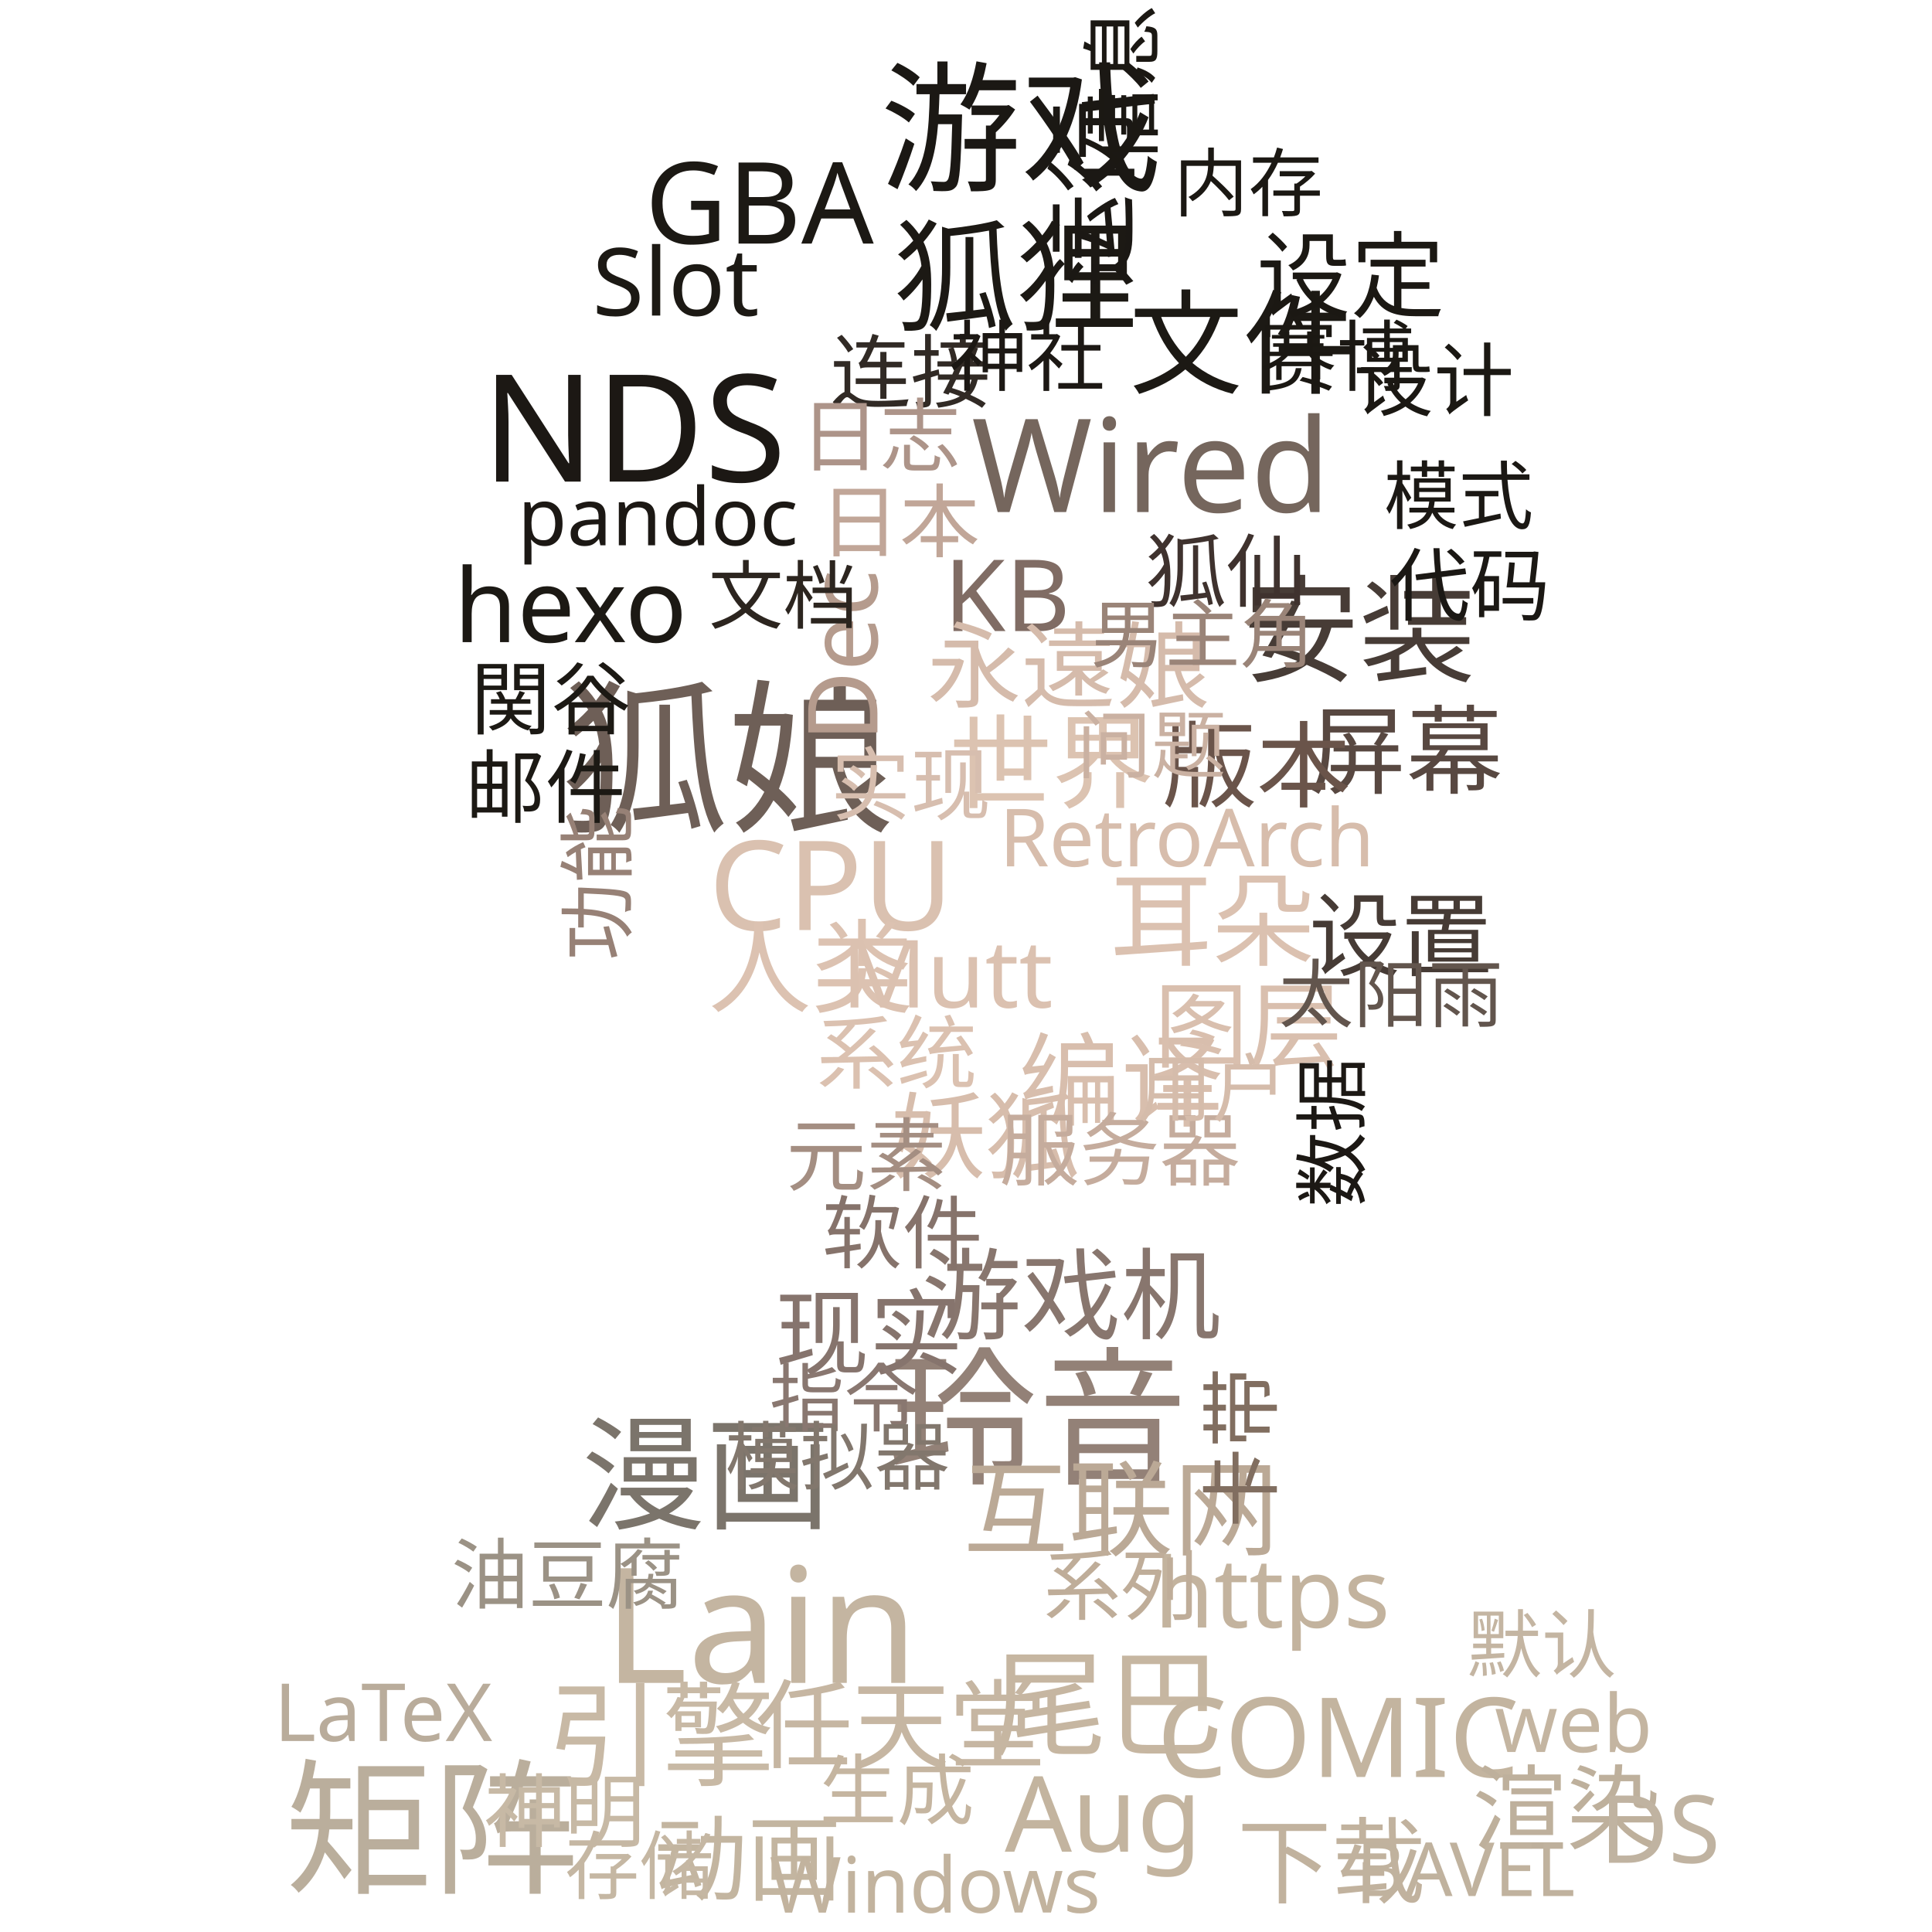
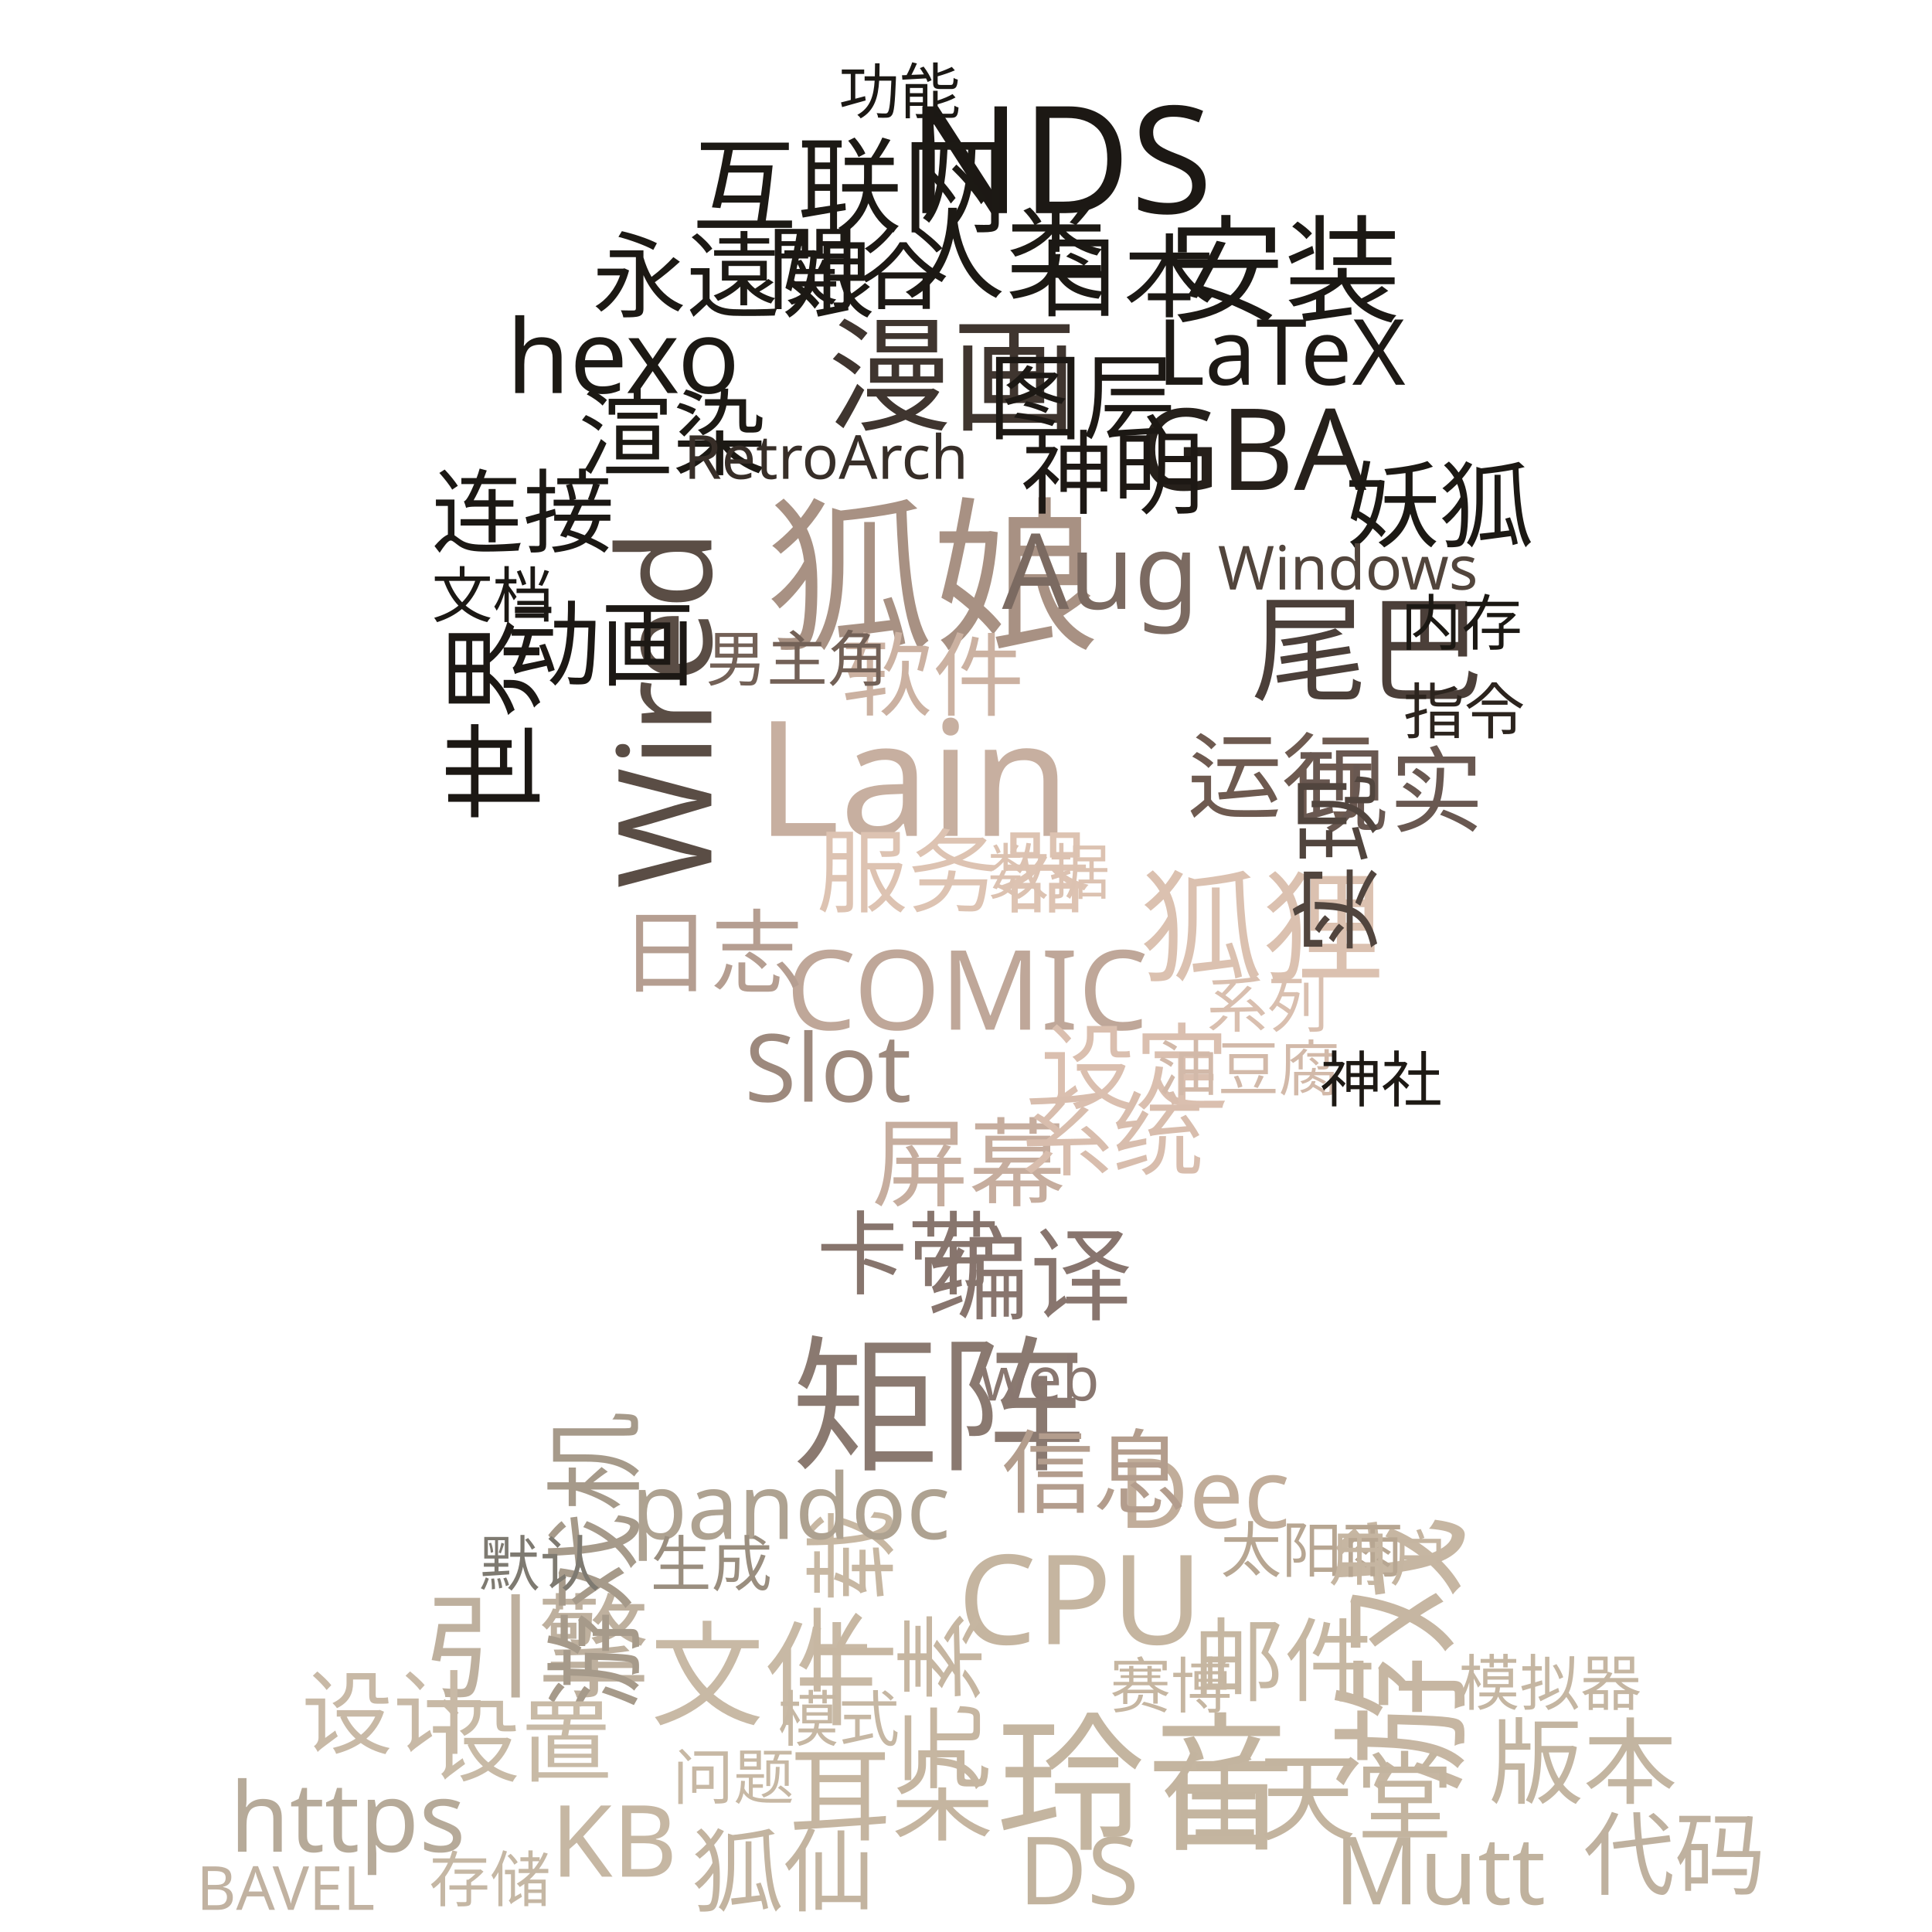
<svg xmlns="http://www.w3.org/2000/svg" width="698" height="698">
  <style>text{font-family:'Droid Sans Mono';font-weight:normal;font-style:normal;}</style>
-   <text transform="translate(203,296)" font-size="60" style="fill:rgb(110, 95, 87)">狐娘</text>
-   <text transform="translate(218,608)" font-size="58" style="fill:rgb(196, 181, 161)">Lain</text>
-   <text transform="translate(174,174)" font-size="54" style="fill:rgb(28, 24, 20)">NDS</text>
-   <text transform="translate(321,532)" font-size="54" style="fill:rgb(147, 129, 119)">玲音</text>
-   <text transform="translate(103,680)" font-size="53" style="fill:rgb(186, 174, 156)">矩阵</text>
-   <text transform="translate(318,65)" font-size="51" style="fill:rgb(27, 24, 20)">游戏</text>
-   <text transform="translate(351,185)" font-size="47" style="fill:rgb(117, 102, 93)">Wired</text>
-   <text transform="translate(210,549)" font-size="45" style="fill:rgb(123, 116, 107)">漫画</text>
-   <text transform="translate(256,336)" font-size="45" style="fill:rgb(218, 193, 176)">CPU</text>
-   <text transform="translate(323,116)" font-size="44" style="fill:rgb(28, 25, 20)">狐狸</text>
-   <text transform="translate(358,631)" font-size="42" style="fill:rgb(198, 182, 161)">尾巴</text>
-   <text transform="translate(449,243)" font-size="42" style="fill:rgb(71, 60, 54)">安装</text>
-   <text transform="translate(408,139)" font-size="41" style="fill:rgb(28, 25, 20)">文件</text>
-   <text transform="translate(198,642)" font-size="41" style="fill:rgb(200, 185, 165)">引擎</text>
-   <text transform="translate(233,88)" font-size="41" style="fill:rgb(28, 25, 20)">GBA</text>
-   <text transform="translate(418,642)" font-size="40" style="fill:rgb(195, 180, 159)">COMIC</text>
-   <text transform="translate(363,669)" font-size="38" style="fill:rgb(195, 180, 159)">Aug</text>
-   <text transform="translate(348,559)" font-size="38" style="fill:rgb(187, 169, 150)">互联网</text>
-   <text transform="translate(343,289)" font-size="37" style="fill:rgb(220, 195, 177)">世界</text>
-   <text transform="translate(368,404)" font-size="37" style="fill:rgb(216, 190, 173)">编译</text>
-   <text transform="translate(256,363)" font-size="37" style="fill:rgb(220, 194, 177)">人类</text>
-   <text transform="translate(401,346)" font-size="37" style="fill:rgb(219, 193, 176)">耳朵</text>
-   <text transform="translate(164,232)" font-size="37" style="fill:rgb(28, 25, 20)">hexo</text>
-   <text transform="translate(341,228)" font-size="36" style="fill:rgb(128, 108, 100)">KB</text>
-   <text transform="translate(333,481)" font-size="36" style="fill:rgb(136, 118, 110)">游戏机</text>
-   <text transform="translate(473,284)" font-size="35" style="fill:rgb(88, 72, 65)">屏幕</text>
-   <text transform="translate(417,588)" font-size="35" style="fill:rgb(195, 179, 158)">https</text>
-   <text transform="translate(273,636)" font-size="35" style="fill:rgb(198, 182, 162)">任天堂</text>
-   <text transform="translate(317,268) rotate(-90)" font-size="35" style="fill:rgb(181, 155, 141)">Dec</text>
-   <text transform="translate(420,289)" font-size="34" style="fill:rgb(106, 84, 74)">版本</text>
-   <text transform="translate(407,104) rotate(-90)" font-size="34" style="fill:rgb(27, 24, 20)">运行</text>
-   <text transform="translate(447,685)" font-size="34" style="fill:rgb(193, 178, 158)">下载</text>
-   <text transform="translate(532,666)" font-size="34" style="fill:rgb(190, 176, 156)">渲染</text>
-   <text transform="translate(280,494)" font-size="34" style="fill:rgb(134, 116, 109)">现实</text>
-   <text transform="translate(236,684)" font-size="34" style="fill:rgb(195, 181, 160)">动画</text>
-   <text transform="translate(335,253)" font-size="34" style="fill:rgb(213, 187, 171)">永遠娘</text>
-   <text transform="translate(417,383)" font-size="34" style="fill:rgb(217, 191, 174)">图层</text>
-   <text transform="translate(578,673)" font-size="34" style="fill:rgb(192, 179, 161)">DS</text>
-   <text transform="translate(322,423)" font-size="34" style="fill:rgb(215, 189, 172)">妖狐</text>
-   <text transform="translate(454,112)" font-size="34" style="fill:rgb(27, 24, 19)">设定</text>
-   <text transform="translate(214,114)" font-size="34" style="fill:rgb(28, 25, 20)">Slot</text>
-   <text transform="translate(304,364)" font-size="34" style="fill:rgb(219, 193, 176)">Mutt</text>
-   <text transform="translate(473,350)" font-size="33" style="fill:rgb(70, 59, 53)">设置</text>
-   <text transform="translate(187,197)" font-size="29" style="fill:rgb(28, 24, 20)">pandoc</text>
-   <text transform="translate(300,145)" font-size="29" style="fill:rgb(49, 42, 37)">连接</text>
-   <text transform="translate(361,426)" font-size="29" style="fill:rgb(197, 172, 157)">服务器</text>
-   <text transform="translate(175,665)" font-size="29" style="fill:rgb(199, 185, 165)">神明</text>
-   <text transform="translate(502,222)" font-size="29" style="fill:rgb(27, 24, 20)">代码</text>
-   <text transform="translate(414,217)" font-size="29" style="fill:rgb(63, 50, 46)">狐仙</text>
-   <text transform="translate(99,629)" font-size="29" style="fill:rgb(185, 172, 155)">LaTeX</text>
-   <text transform="translate(289,168)" font-size="29" style="fill:rgb(173, 148, 137)">日志</text>
-   <text transform="translate(296,199)" font-size="29" style="fill:rgb(193, 166, 152)">日本</text>
-   <text transform="translate(284,428)" font-size="29" style="fill:rgb(164, 142, 130)">元素</text>
-   <text transform="translate(300,294)" font-size="29" style="fill:rgb(215, 190, 175)">实现</text>
-   <text transform="translate(170,263)" font-size="29" style="fill:rgb(28, 25, 20)">関谷</text>
-   <text transform="translate(489,148)" font-size="29" style="fill:rgb(27, 24, 19)">设计</text>
-   <text transform="translate(295,391)" font-size="29" style="fill:rgb(219, 193, 176)">系统</text>
-   <text transform="translate(416,60) rotate(-90)" font-size="29" style="fill:rgb(27, 24, 19)">信息</text>
-   <text transform="translate(459,552) rotate(-90)" font-size="29" style="fill:rgb(129, 110, 96)">卡带</text>
-   <text transform="translate(168,295)" font-size="29" style="fill:rgb(28, 25, 20)">邮件</text>
-   <text transform="translate(297,456)" font-size="29" style="fill:rgb(134, 115, 107)">软件</text>
-   <text transform="translate(361,313)" font-size="29" style="fill:rgb(215, 189, 172)">RetroArch</text>
-   <text transform="translate(540,633)" font-size="29" style="fill:rgb(196, 181, 161)">web</text>
-   <text transform="translate(278,691)" font-size="28" style="fill:rgb(194, 179, 158)">Windows</text>
-   <text transform="translate(296,657)" font-size="28" style="fill:rgb(197, 181, 160)">生成</text>
-   <text transform="translate(226,347) rotate(-90)" font-size="28" style="fill:rgb(151, 129, 118)">功能</text>
-   <text transform="translate(163,579)" font-size="28" style="fill:rgb(155, 146, 133)">油豆腐</text>
-   <text transform="translate(455,139)" font-size="28" style="fill:rgb(27, 24, 19)">赛博</text>
-   <text transform="translate(377,583)" font-size="28" style="fill:rgb(191, 173, 153)">系列</text>
-   <text transform="translate(343,139)" font-size="28" style="fill:rgb(28, 24, 20)">神社</text>
-   <text transform="translate(500,189)" font-size="27" style="fill:rgb(27, 24, 20)">模式</text>
-   <text transform="translate(462,369)" font-size="27" style="fill:rgb(98, 85, 77)">太阳雨</text>
-   <text transform="translate(278,515)" font-size="27" style="fill:rgb(137, 119, 112)">指令</text>
-   <text transform="translate(490,685)" font-size="27" style="fill:rgb(192, 178, 158)">BAVEL</text>
-   <text transform="translate(262,536)" font-size="27" style="fill:rgb(130, 119, 109)">模拟器</text>
-   <text transform="translate(491,436) rotate(-90)" font-size="27" style="fill:rgb(28, 24, 20)">数据</text>
-   <text transform="translate(389,279)" font-size="27" style="fill:rgb(202, 177, 162)">问题</text>
-   <text transform="translate(394,239)" font-size="27" style="fill:rgb(154, 132, 120)">男主角</text>
-   <text transform="translate(204,684)" font-size="27" style="fill:rgb(197, 183, 163)">存储</text>
-   <text transform="translate(256,225)" font-size="27" style="fill:rgb(44, 37, 31)">文档</text>
-   <text transform="translate(424,76)" font-size="27" style="fill:rgb(27, 24, 19)">内存</text>
-   <text transform="translate(411,403)" font-size="27" style="fill:rgb(213, 188, 171)">用户</text>
-   <text transform="translate(530,604)" font-size="27" style="fill:rgb(196, 181, 162)">默认</text>
+   <text transform="translate(277,230)" font-size="60" style="fill:rgb(168, 145, 131)">狐娘</text>
+   <text transform="translate(273,302)" font-size="58" style="fill:rgb(199, 175, 160)">Lain</text>
+   <text transform="translate(328,77)" font-size="54" style="fill:rgb(28, 24, 20)">NDS</text>
+   <text transform="translate(360,664)" font-size="54" style="fill:rgb(196, 181, 160)">玲音</text>
+   <text transform="translate(286,527)" font-size="53" style="fill:rgb(138, 121, 112)">矩阵</text>
+   <text transform="translate(525,649) rotate(-90)" font-size="51" style="fill:rgb(198, 182, 162)">游戏</text>
+   <text transform="translate(257,321) rotate(-90)" font-size="47" style="fill:rgb(90, 77, 69)">Wired</text>
+   <text transform="translate(299,152)" font-size="45" style="fill:rgb(63, 53, 47)">漫画</text>
+   <text transform="translate(346,594)" font-size="45" style="fill:rgb(197, 181, 160)">CPU</text>
+   <text transform="translate(412,351)" font-size="44" style="fill:rgb(219, 193, 176)">狐狸</text>
+   <text transform="translate(452,250)" font-size="42" style="fill:rgb(75, 63, 57)">尾巴</text>
+   <text transform="translate(422,113)" font-size="42" style="fill:rgb(27, 24, 20)">安装</text>
+   <text transform="translate(235,620)" font-size="41" style="fill:rgb(200, 185, 165)">文件</text>
+   <text transform="translate(153,610)" font-size="41" style="fill:rgb(190, 176, 158)">引擎</text>
+   <text transform="translate(411,177)" font-size="41" style="fill:rgb(38, 32, 27)">GBA</text>
+   <text transform="translate(284,372)" font-size="40" style="fill:rgb(191, 167, 153)">COMIC</text>
+   <text transform="translate(362,220)" font-size="38" style="fill:rgb(123, 106, 97)">Aug</text>
+   <text transform="translate(250,81)" font-size="38" style="fill:rgb(28, 25, 20)">互联网</text>
+   <text transform="translate(192,297) rotate(-90)" font-size="37" style="fill:rgb(28, 24, 20)">世界</text>
+   <text transform="translate(335,474)" font-size="37" style="fill:rgb(136, 117, 110)">编译</text>
+   <text transform="translate(326,105)" font-size="37" style="fill:rgb(28, 25, 20)">人类</text>
+   <text transform="translate(285,662)" font-size="37" style="fill:rgb(197, 181, 160)">耳朵</text>
+   <text transform="translate(183,142)" font-size="37" style="fill:rgb(28, 25, 20)">hexo</text>
+   <text transform="translate(199,678)" font-size="36" style="fill:rgb(198, 183, 163)">KB</text>
+   <text transform="translate(228,618) rotate(-90)" font-size="36" style="fill:rgb(166, 154, 138)">游戏机</text>
+   <text transform="translate(315,433)" font-size="35" style="fill:rgb(198, 173, 158)">屏幕</text>
+   <text transform="translate(83,669)" font-size="35" style="fill:rgb(182, 170, 153)">https</text>
+   <text transform="translate(420,662)" font-size="35" style="fill:rgb(195, 180, 159)">任天堂</text>
+   <text transform="translate(404,552)" font-size="35" style="fill:rgb(193, 173, 154)">Dec</text>
+   <text transform="translate(538,649)" font-size="34" style="fill:rgb(195, 181, 161)">版本</text>
+   <text transform="translate(429,293)" font-size="34" style="fill:rgb(110, 90, 80)">运行</text>
+   <text transform="translate(320,613) rotate(-90)" font-size="34" style="fill:rgb(199, 183, 162)">下载</text>
+   <text transform="translate(209,169)" font-size="34" style="fill:rgb(28, 25, 20)">渲染</text>
+   <text transform="translate(468,298)" font-size="34" style="fill:rgb(105, 88, 81)">现实</text>
+   <text transform="translate(183,245)" font-size="34" style="fill:rgb(28, 24, 20)">动画</text>
+   <text transform="translate(214,112)" font-size="34" style="fill:rgb(28, 25, 20)">永遠娘</text>
+   <text transform="translate(357,156)" font-size="34" style="fill:rgb(28, 24, 20)">图层</text>
+   <text transform="translate(368,688)" font-size="34" style="fill:rgb(194, 179, 158)">DS</text>
+   <text transform="translate(486,195)" font-size="34" style="fill:rgb(28, 25, 20)">妖狐</text>
+   <text transform="translate(376,398)" font-size="34" style="fill:rgb(218, 191, 175)">设定</text>
+   <text transform="translate(269,398)" font-size="34" style="fill:rgb(157, 137, 125)">Slot</text>
+   <text transform="translate(482,688)" font-size="34" style="fill:rgb(192, 178, 158)">Mutt</text>
+   <text transform="translate(155,641)" font-size="33" style="fill:rgb(200, 186, 166)">设置</text>
+   <text transform="translate(228,556)" font-size="33" style="fill:rgb(174, 162, 145)">pandoc</text>
+   <text transform="translate(156,197)" font-size="33" style="fill:rgb(27, 24, 20)">连接</text>
+   <text transform="translate(295,327)" font-size="33" style="fill:rgb(221, 195, 178)">服务器</text>
+   <text transform="translate(369,183)" font-size="33" style="fill:rgb(29, 24, 20)">神明</text>
+   <text transform="translate(572,682)" font-size="33" style="fill:rgb(191, 177, 159)">代码</text>
+   <text transform="translate(250,688)" font-size="33" style="fill:rgb(195, 180, 160)">狐仙</text>
+   <text transform="translate(418,139)" font-size="33" style="fill:rgb(29, 25, 21)">LaTeX</text>
+   <text transform="translate(224,356)" font-size="33" style="fill:rgb(181, 158, 145)">日志</text>
+   <text transform="translate(373,112)" font-size="33" style="fill:rgb(27, 24, 20)">日本</text>
+   <text transform="translate(352,648) rotate(-90)" font-size="33" style="fill:rgb(198, 182, 161)">元素</text>
+   <text transform="translate(495,345) rotate(-90)" font-size="33" style="fill:rgb(81, 69, 62)">实现</text>
+   <text transform="translate(277,109)" font-size="33" style="fill:rgb(28, 24, 20)">関谷</text>
+   <text transform="translate(109,631)" font-size="33" style="fill:rgb(200, 185, 166)">设计</text>
+   <text transform="translate(369,422)" font-size="33" style="fill:rgb(216, 189, 173)">系统</text>
+   <text transform="translate(362,544)" font-size="33" style="fill:rgb(179, 157, 141)">信息</text>
+   <text transform="translate(295,465)" font-size="33" style="fill:rgb(135, 117, 109)">卡带</text>
+   <text transform="translate(431,612)" font-size="33" style="fill:rgb(198, 183, 162)">邮件</text>
+   <text transform="translate(304,256)" font-size="33" style="fill:rgb(203, 177, 161)">软件</text>
+   <text transform="translate(247,173)" font-size="22" style="fill:rgb(55, 46, 40)">RetroArch</text>
+   <text transform="translate(354,506)" font-size="22" style="fill:rgb(137, 119, 112)">web</text>
+   <text transform="translate(440,213)" font-size="22" style="fill:rgb(82, 69, 60)">Windows</text>
+   <text transform="translate(235,573)" font-size="22" style="fill:rgb(154, 142, 127)">生成</text>
+   <text transform="translate(303,41)" font-size="22" style="fill:rgb(27, 24, 20)">功能</text>
+   <text transform="translate(418,394)" font-size="22" style="fill:rgb(210, 185, 169)">油豆腐</text>
+   <text transform="translate(401,617)" font-size="22" style="fill:rgb(198, 182, 161)">赛博</text>
+   <text transform="translate(436,371)" font-size="22" style="fill:rgb(217, 191, 175)">系列</text>
+   <text transform="translate(477,398)" font-size="22" style="fill:rgb(29, 25, 20)">神社</text>
+   <text transform="translate(281,629)" font-size="22" style="fill:rgb(198, 183, 163)">模式</text>
+   <text transform="translate(441,568)" font-size="22" style="fill:rgb(183, 166, 146)">太阳雨</text>
+   <text transform="translate(507,265)" font-size="22" style="fill:rgb(44, 36, 30)">指令</text>
+   <text transform="translate(71,690)" font-size="22" style="fill:rgb(193, 178, 161)">BAVEL</text>
+   <text transform="translate(527,616)" font-size="22" style="fill:rgb(197, 182, 162)">模拟器</text>
+   <text transform="translate(357,323)" font-size="22" style="fill:rgb(220, 194, 177)">数据</text>
+   <text transform="translate(243,650)" font-size="22" style="fill:rgb(199, 184, 164)">问题</text>
+   <text transform="translate(255,246)" font-size="22" style="fill:rgb(115, 97, 87)">男主角</text>
+   <text transform="translate(155,687)" font-size="22" style="fill:rgb(197, 183, 164)">存储</text>
+   <text transform="translate(156,223)" font-size="22" style="fill:rgb(27, 24, 20)">文档</text>
+   <text transform="translate(506,233)" font-size="22" style="fill:rgb(27, 24, 19)">内存</text>
+   <text transform="translate(480,571)" font-size="22" style="fill:rgb(197, 181, 161)">用户</text>
+   <text transform="translate(173,573)" font-size="22" style="fill:rgb(126, 122, 113)">默认</text>
</svg>
